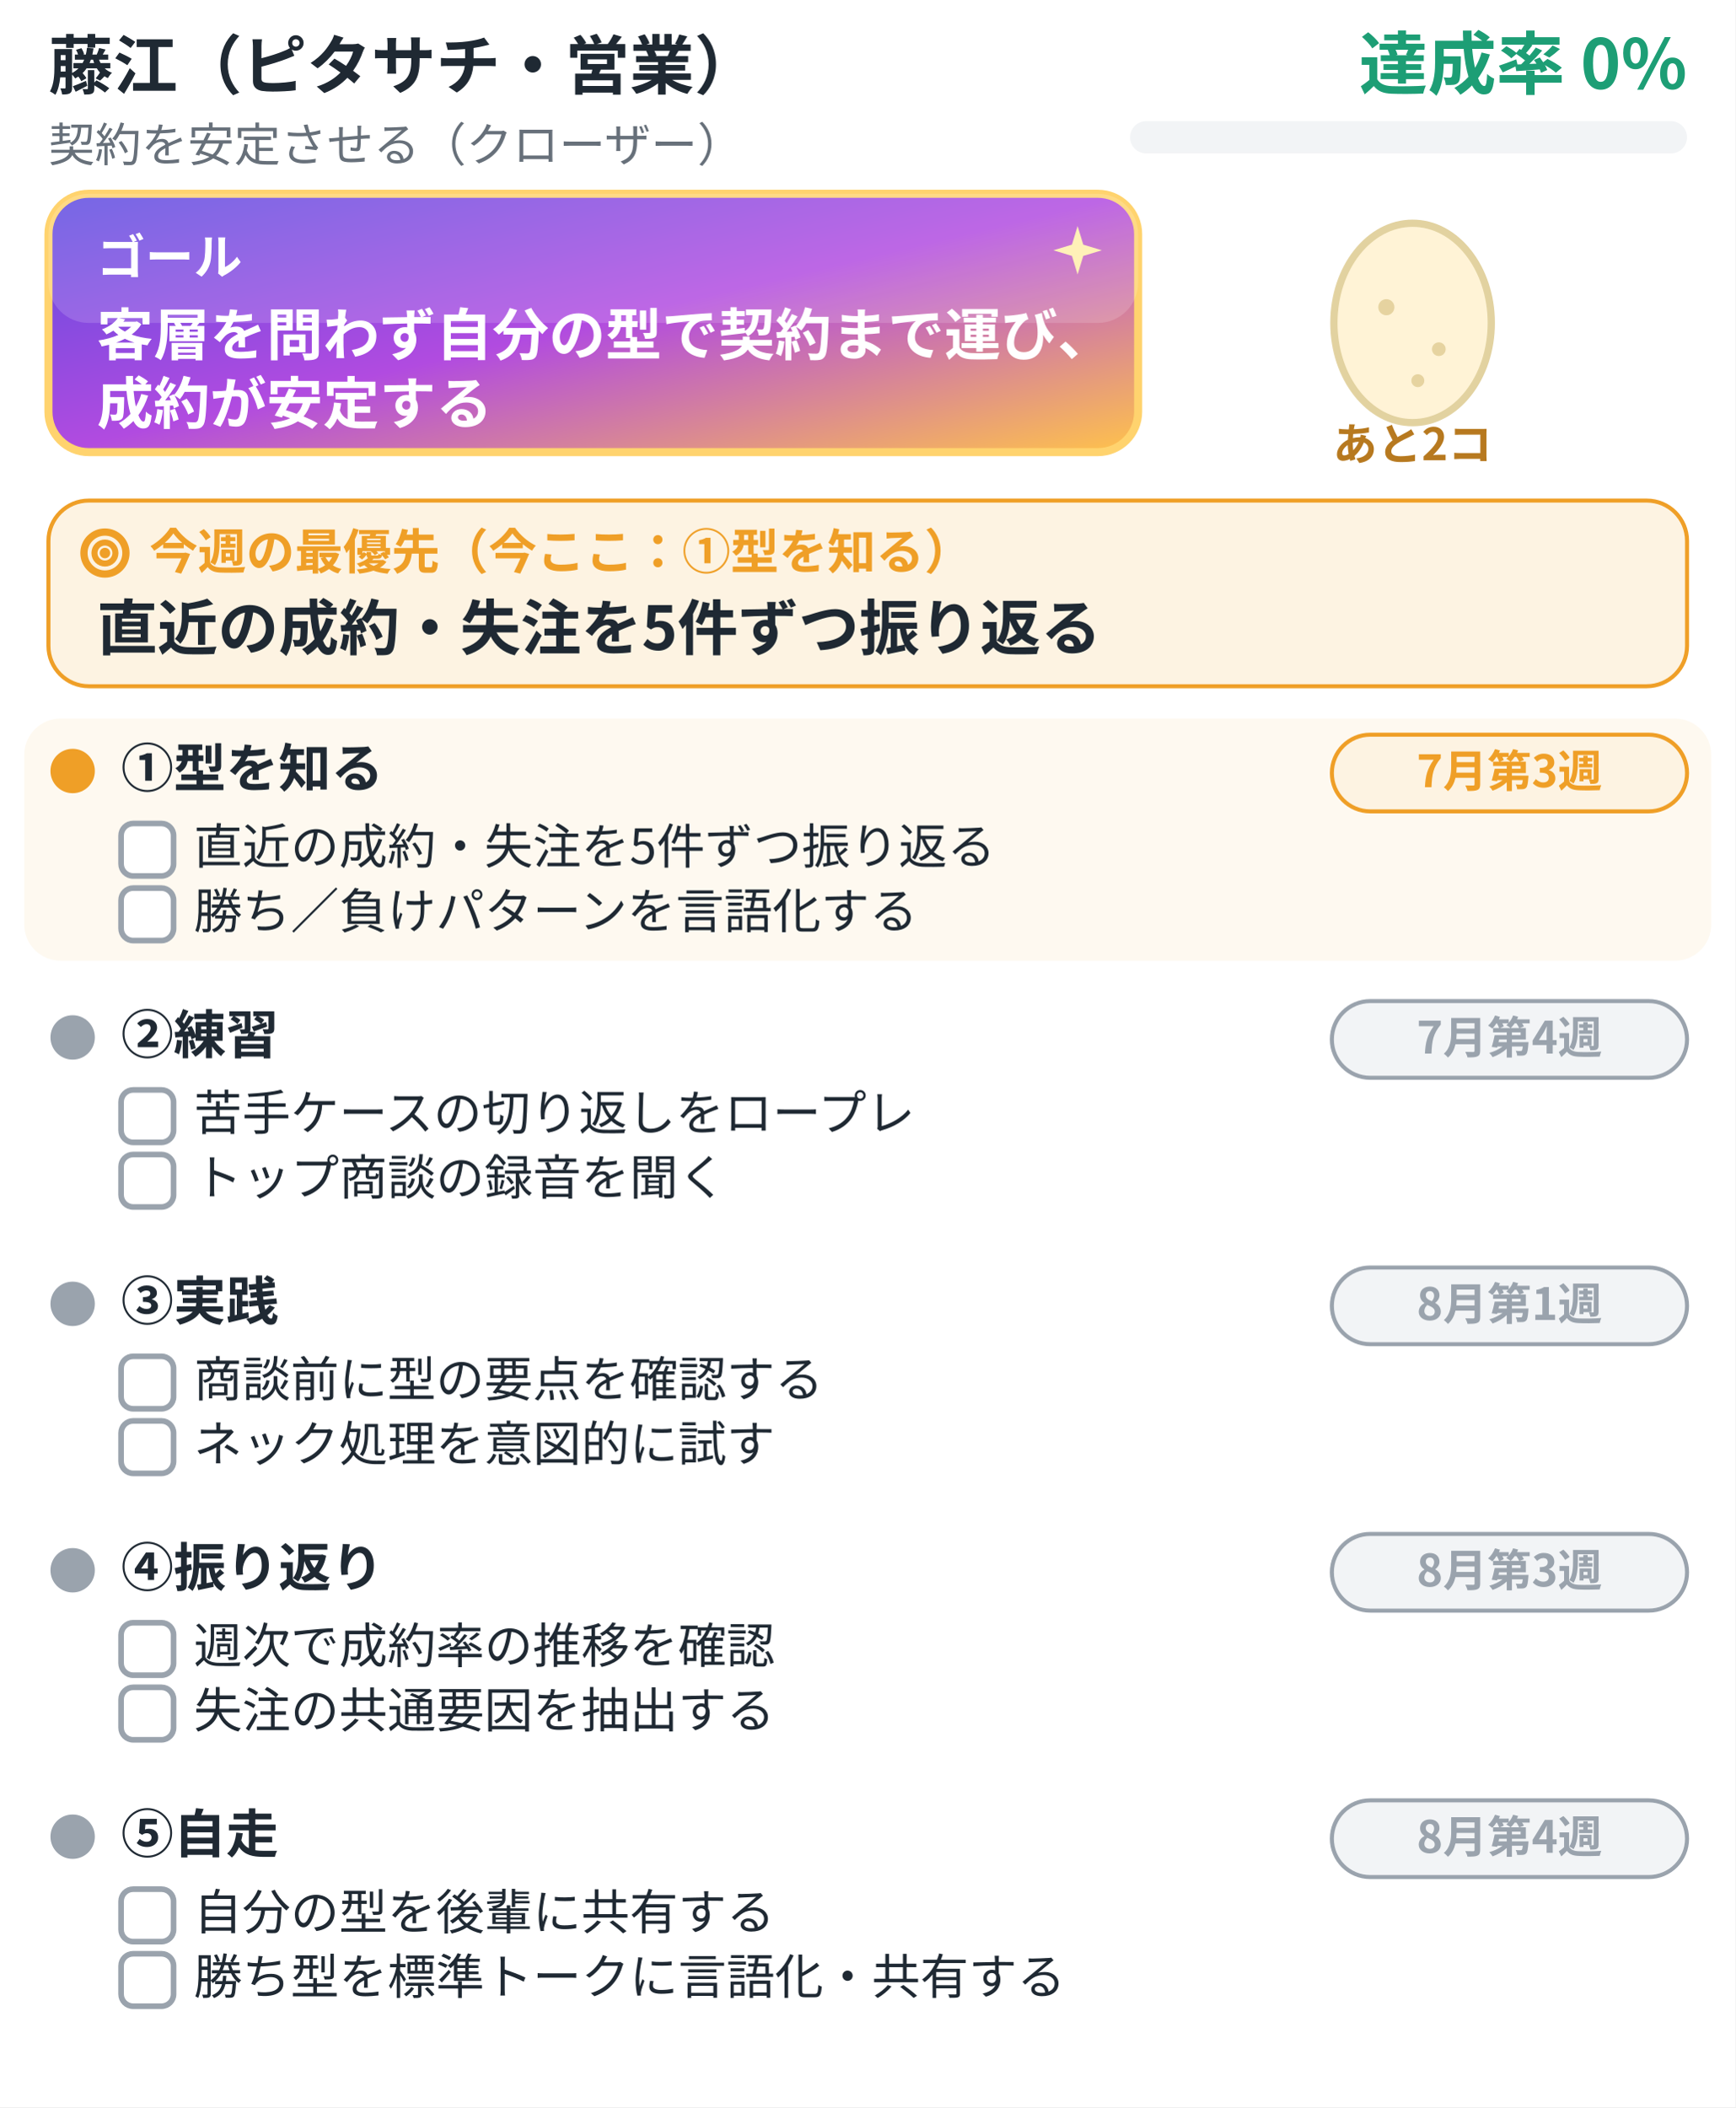
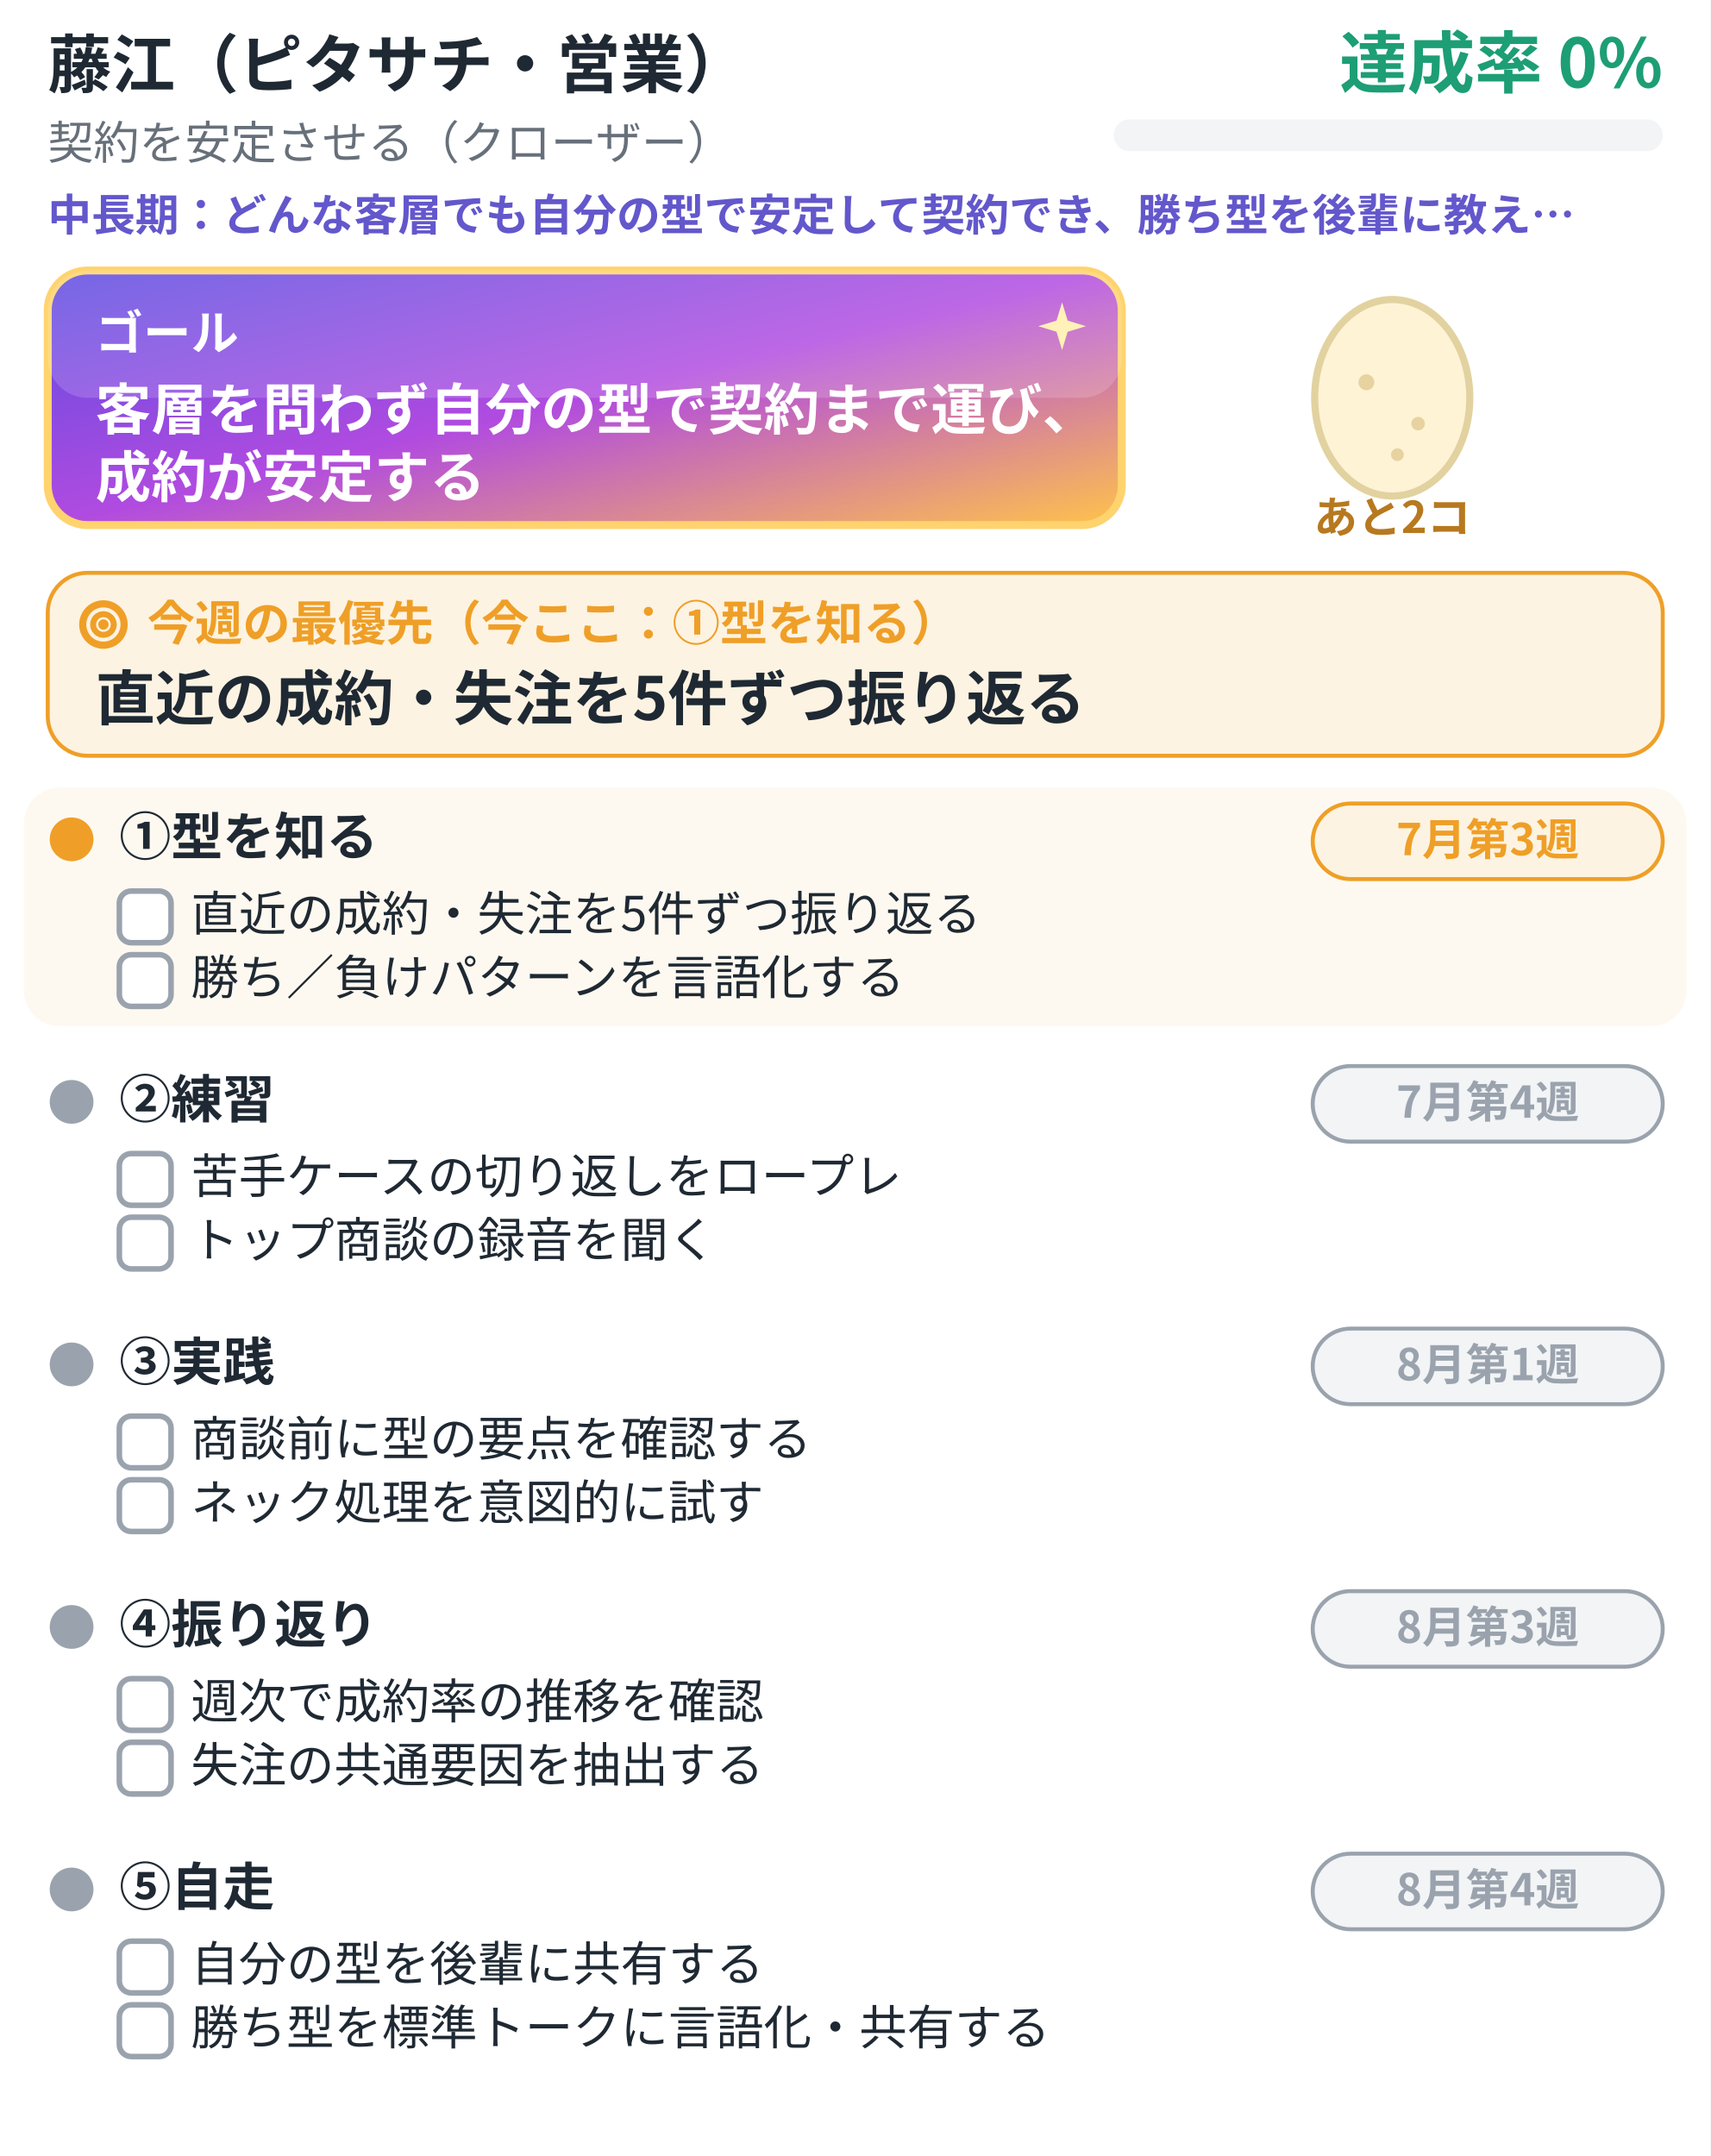
- <svg xmlns="http://www.w3.org/2000/svg" viewBox="0 0 430 522" font-family="Hiragino Sans, 'Noto Sans CJK JP', 'Yu Gothic', sans-serif" width="430" height="522">
+ <svg xmlns="http://www.w3.org/2000/svg" viewBox="0 0 430 542" font-family="Hiragino Sans, 'Noto Sans CJK JP', 'Yu Gothic', sans-serif" width="430" height="542">
  <defs>
    <linearGradient id="goalGrad" x1="0" y1="0" x2="1" y2="1">
      <stop offset="0" stop-color="#5B4BE0" />
      <stop offset="0.5" stop-color="#B14BE0" />
      <stop offset="1" stop-color="#FFC24B" />
    </linearGradient>
    <linearGradient id="phx" x1="0" y1="0" x2="0" y2="1">
      <stop offset="0" stop-color="#FFE259" />
      <stop offset="0.5" stop-color="#FF9A00" />
      <stop offset="1" stop-color="#FF3D00" />
    </linearGradient>
    <linearGradient id="phx2" x1="0" y1="0" x2="0" y2="1">
      <stop offset="0" stop-color="#FFF0A0" />
      <stop offset="1" stop-color="#FF7A00" />
    </linearGradient>
    <linearGradient id="hen" x1="0" y1="0" x2="1" y2="1">
      <stop offset="0" stop-color="#37C9B0" />
      <stop offset="0.6" stop-color="#3DA0E8" />
      <stop offset="1" stop-color="#7A5BE0" />
    </linearGradient>
    <linearGradient id="pcock" x1="0" y1="0" x2="0" y2="1">
      <stop offset="0" stop-color="#2BD0C0" />
      <stop offset="0.55" stop-color="#2E8FD0" />
      <stop offset="1" stop-color="#2E4BB0" />
    </linearGradient>
    <linearGradient id="gold" x1="0" y1="0" x2="0" y2="1">
      <stop offset="0" stop-color="#FFF0A8" />
      <stop offset="0.5" stop-color="#F2C230" />
      <stop offset="1" stop-color="#C8901A" />
    </linearGradient>
  </defs>
-   <rect x="0" y="0" width="430" height="522" fill="#fff" />
+   <rect x="0" y="0" width="430" height="542" fill="#fff" />
  <text x="12" y="22" font-size="16" font-weight="700" fill="#1F2933">藤江（ピタサチ・営業）</text>
  <text x="12" y="40" font-size="11.5" fill="#67707A">契約を安定させる（クローザー）</text>
+   <text x="12" y="58" font-size="11" font-weight="700" fill="#6357CC">中長期：どんな客層でも自分の型で安定して契約でき、勝ち型を後輩に教え…</text>
  <text x="418" y="22" text-anchor="end" font-size="17" font-weight="700" fill="#1D9E75">達成率 0%</text>
  <rect x="280" y="30" width="138" height="8" rx="4" fill="#F2F4F6" />
  <rect x="280" y="30" width="0" height="8" rx="4" fill="#1D9E75" />
-   <rect x="12" y="48" width="270" height="64" rx="10" fill="url(#goalGrad)" stroke="#FFD36E" stroke-width="2" />
-   <rect x="12" y="48" width="270" height="32.0" rx="10" fill="#fff" opacity="0.16" />
-   <text x="24" y="68" font-size="12" font-weight="700" fill="#fff">ゴール</text>
-   <polygon points="267.0,56.0 268.4,60.6 273.0,62.0 268.4,63.4 267.0,68.0 265.6,63.4 261.0,62.0 265.6,60.6" fill="#FFF1B8" />
-   <text x="24" y="88" font-size="14" font-weight="600" fill="#fff">客層を問わず自分の型で契約まで運び、</text>
-   <text x="24" y="105" font-size="14" font-weight="600" fill="#fff">成約が安定する</text>
-   <ellipse cx="350.0" cy="80.0" rx="19.5" ry="24.7" fill="#FFF3D6" />
-   <ellipse cx="350.0" cy="80.0" rx="19.5" ry="24.7" fill="none" stroke="#E2D2A0" stroke-width="1.8" />
-   <circle cx="343.5" cy="76.1" r="2.0" fill="#E6D3A0" />
-   <circle cx="356.5" cy="86.5" r="1.7" fill="#E6D3A0" />
-   <circle cx="351.3" cy="94.3" r="1.6" fill="#E6D3A0" />
-   <text x="350" y="114" text-anchor="middle" font-size="11" font-weight="700" fill="#B7791F">あと2コ</text>
-   <rect x="12" y="124" width="406" height="46" rx="10" fill="#FDF3E2" stroke="#EF9F27" />
-   <circle cx="26" cy="137" r="5.2" fill="none" stroke="#EF9F27" stroke-width="1.8" />
-   <circle cx="26" cy="137" r="2.6" fill="none" stroke="#EF9F27" stroke-width="1.5" />
-   <circle cx="26" cy="137" r="1.3" fill="#EF9F27" />
-   <text x="37" y="141" font-size="12" font-weight="700" fill="#EF9F27">今週の最優先（今ここ：①型を知る）</text>
-   <text x="24" y="161" font-size="15" font-weight="700" fill="#1F2933">直近の成約・失注を5件ずつ振り返る</text>
-   <rect x="6" y="178" width="418" height="60" rx="9" fill="#FDF3E2" opacity="0.5" />
-   <circle cx="18" cy="191" r="5.5" fill="#EF9F27" />
-   <text x="30" y="195" font-size="13" font-weight="700" fill="#1F2933">①型を知る</text>
-   <rect x="330" y="182" width="88" height="19" rx="9.5" fill="#FDF3E2" stroke="#EF9F27" />
-   <text x="374" y="195" text-anchor="middle" font-size="11" font-weight="700" fill="#EF9F27">7月第3週</text>
-   <rect x="30" y="204" width="13" height="13" rx="3" fill="#fff" stroke="#9AA3AD" stroke-width="1.4" />
-   <text x="48" y="214" font-size="12" fill="#1F2933">直近の成約・失注を5件ずつ振り返る</text>
-   <rect x="30" y="220" width="13" height="13" rx="3" fill="#fff" stroke="#9AA3AD" stroke-width="1.4" />
-   <text x="48" y="230" font-size="12" fill="#1F2933">勝ち／負けパターンを言語化する</text>
-   <circle cx="18" cy="257" r="5.5" fill="#9AA3AD" />
-   <text x="30" y="261" font-size="13" font-weight="700" fill="#1F2933">②練習</text>
-   <rect x="330" y="248" width="88" height="19" rx="9.5" fill="#F2F4F6" stroke="#9AA3AD" />
-   <text x="374" y="261" text-anchor="middle" font-size="11" font-weight="700" fill="#9AA3AD">7月第4週</text>
-   <rect x="30" y="270" width="13" height="13" rx="3" fill="#fff" stroke="#9AA3AD" stroke-width="1.4" />
-   <text x="48" y="280" font-size="12" fill="#1F2933">苦手ケースの切り返しをロープレ</text>
-   <rect x="30" y="286" width="13" height="13" rx="3" fill="#fff" stroke="#9AA3AD" stroke-width="1.4" />
-   <text x="48" y="296" font-size="12" fill="#1F2933">トップ商談の録音を聞く</text>
-   <circle cx="18" cy="323" r="5.5" fill="#9AA3AD" />
-   <text x="30" y="327" font-size="13" font-weight="700" fill="#1F2933">③実践</text>
-   <rect x="330" y="314" width="88" height="19" rx="9.5" fill="#F2F4F6" stroke="#9AA3AD" />
-   <text x="374" y="327" text-anchor="middle" font-size="11" font-weight="700" fill="#9AA3AD">8月第1週</text>
-   <rect x="30" y="336" width="13" height="13" rx="3" fill="#fff" stroke="#9AA3AD" stroke-width="1.4" />
-   <text x="48" y="346" font-size="12" fill="#1F2933">商談前に型の要点を確認する</text>
-   <rect x="30" y="352" width="13" height="13" rx="3" fill="#fff" stroke="#9AA3AD" stroke-width="1.4" />
-   <text x="48" y="362" font-size="12" fill="#1F2933">ネック処理を意図的に試す</text>
-   <circle cx="18" cy="389" r="5.5" fill="#9AA3AD" />
-   <text x="30" y="393" font-size="13" font-weight="700" fill="#1F2933">④振り返り</text>
-   <rect x="330" y="380" width="88" height="19" rx="9.5" fill="#F2F4F6" stroke="#9AA3AD" />
-   <text x="374" y="393" text-anchor="middle" font-size="11" font-weight="700" fill="#9AA3AD">8月第3週</text>
-   <rect x="30" y="402" width="13" height="13" rx="3" fill="#fff" stroke="#9AA3AD" stroke-width="1.4" />
-   <text x="48" y="412" font-size="12" fill="#1F2933">週次で成約率の推移を確認</text>
-   <rect x="30" y="418" width="13" height="13" rx="3" fill="#fff" stroke="#9AA3AD" stroke-width="1.4" />
-   <text x="48" y="428" font-size="12" fill="#1F2933">失注の共通要因を抽出する</text>
-   <circle cx="18" cy="455" r="5.5" fill="#9AA3AD" />
-   <text x="30" y="459" font-size="13" font-weight="700" fill="#1F2933">⑤自走</text>
-   <rect x="330" y="446" width="88" height="19" rx="9.5" fill="#F2F4F6" stroke="#9AA3AD" />
-   <text x="374" y="459" text-anchor="middle" font-size="11" font-weight="700" fill="#9AA3AD">8月第4週</text>
-   <rect x="30" y="468" width="13" height="13" rx="3" fill="#fff" stroke="#9AA3AD" stroke-width="1.4" />
-   <text x="48" y="478" font-size="12" fill="#1F2933">自分の型を後輩に共有する</text>
-   <rect x="30" y="484" width="13" height="13" rx="3" fill="#fff" stroke="#9AA3AD" stroke-width="1.4" />
-   <text x="48" y="494" font-size="12" fill="#1F2933">勝ち型を標準トークに言語化・共有する</text>
+   <rect x="12" y="68" width="270" height="64" rx="10" fill="url(#goalGrad)" stroke="#FFD36E" stroke-width="2" />
+   <rect x="12" y="68" width="270" height="32.0" rx="10" fill="#fff" opacity="0.16" />
+   <text x="24" y="88" font-size="12" font-weight="700" fill="#fff">ゴール</text>
+   <polygon points="267.0,76.0 268.4,80.6 273.0,82.0 268.4,83.4 267.0,88.0 265.6,83.4 261.0,82.0 265.6,80.6" fill="#FFF1B8" />
+   <text x="24" y="108" font-size="14" font-weight="600" fill="#fff">客層を問わず自分の型で契約まで運び、</text>
+   <text x="24" y="125" font-size="14" font-weight="600" fill="#fff">成約が安定する</text>
+   <ellipse cx="350.0" cy="100.0" rx="19.5" ry="24.7" fill="#FFF3D6" />
+   <ellipse cx="350.0" cy="100.0" rx="19.5" ry="24.7" fill="none" stroke="#E2D2A0" stroke-width="1.8" />
+   <circle cx="343.5" cy="96.1" r="2.0" fill="#E6D3A0" />
+   <circle cx="356.5" cy="106.5" r="1.7" fill="#E6D3A0" />
+   <circle cx="351.3" cy="114.3" r="1.6" fill="#E6D3A0" />
+   <text x="350" y="134" text-anchor="middle" font-size="11" font-weight="700" fill="#B7791F">あと2コ</text>
+   <rect x="12" y="144" width="406" height="46" rx="10" fill="#FDF3E2" stroke="#EF9F27" />
+   <circle cx="26" cy="157" r="5.2" fill="none" stroke="#EF9F27" stroke-width="1.8" />
+   <circle cx="26" cy="157" r="2.6" fill="none" stroke="#EF9F27" stroke-width="1.5" />
+   <circle cx="26" cy="157" r="1.3" fill="#EF9F27" />
+   <text x="37" y="161" font-size="12" font-weight="700" fill="#EF9F27">今週の最優先（今ここ：①型を知る）</text>
+   <text x="24" y="181" font-size="15" font-weight="700" fill="#1F2933">直近の成約・失注を5件ずつ振り返る</text>
+   <rect x="6" y="198" width="418" height="60" rx="9" fill="#FDF3E2" opacity="0.5" />
+   <circle cx="18" cy="211" r="5.5" fill="#EF9F27" />
+   <text x="30" y="215" font-size="13" font-weight="700" fill="#1F2933">①型を知る</text>
+   <rect x="330" y="202" width="88" height="19" rx="9.5" fill="#FDF3E2" stroke="#EF9F27" />
+   <text x="374" y="215" text-anchor="middle" font-size="11" font-weight="700" fill="#EF9F27">7月第3週</text>
+   <rect x="30" y="224" width="13" height="13" rx="3" fill="#fff" stroke="#9AA3AD" stroke-width="1.4" />
+   <text x="48" y="234" font-size="12" fill="#1F2933">直近の成約・失注を5件ずつ振り返る</text>
+   <rect x="30" y="240" width="13" height="13" rx="3" fill="#fff" stroke="#9AA3AD" stroke-width="1.4" />
+   <text x="48" y="250" font-size="12" fill="#1F2933">勝ち／負けパターンを言語化する</text>
+   <circle cx="18" cy="277" r="5.5" fill="#9AA3AD" />
+   <text x="30" y="281" font-size="13" font-weight="700" fill="#1F2933">②練習</text>
+   <rect x="330" y="268" width="88" height="19" rx="9.5" fill="#F2F4F6" stroke="#9AA3AD" />
+   <text x="374" y="281" text-anchor="middle" font-size="11" font-weight="700" fill="#9AA3AD">7月第4週</text>
+   <rect x="30" y="290" width="13" height="13" rx="3" fill="#fff" stroke="#9AA3AD" stroke-width="1.4" />
+   <text x="48" y="300" font-size="12" fill="#1F2933">苦手ケースの切り返しをロープレ</text>
+   <rect x="30" y="306" width="13" height="13" rx="3" fill="#fff" stroke="#9AA3AD" stroke-width="1.4" />
+   <text x="48" y="316" font-size="12" fill="#1F2933">トップ商談の録音を聞く</text>
+   <circle cx="18" cy="343" r="5.5" fill="#9AA3AD" />
+   <text x="30" y="347" font-size="13" font-weight="700" fill="#1F2933">③実践</text>
+   <rect x="330" y="334" width="88" height="19" rx="9.5" fill="#F2F4F6" stroke="#9AA3AD" />
+   <text x="374" y="347" text-anchor="middle" font-size="11" font-weight="700" fill="#9AA3AD">8月第1週</text>
+   <rect x="30" y="356" width="13" height="13" rx="3" fill="#fff" stroke="#9AA3AD" stroke-width="1.4" />
+   <text x="48" y="366" font-size="12" fill="#1F2933">商談前に型の要点を確認する</text>
+   <rect x="30" y="372" width="13" height="13" rx="3" fill="#fff" stroke="#9AA3AD" stroke-width="1.4" />
+   <text x="48" y="382" font-size="12" fill="#1F2933">ネック処理を意図的に試す</text>
+   <circle cx="18" cy="409" r="5.5" fill="#9AA3AD" />
+   <text x="30" y="413" font-size="13" font-weight="700" fill="#1F2933">④振り返り</text>
+   <rect x="330" y="400" width="88" height="19" rx="9.5" fill="#F2F4F6" stroke="#9AA3AD" />
+   <text x="374" y="413" text-anchor="middle" font-size="11" font-weight="700" fill="#9AA3AD">8月第3週</text>
+   <rect x="30" y="422" width="13" height="13" rx="3" fill="#fff" stroke="#9AA3AD" stroke-width="1.4" />
+   <text x="48" y="432" font-size="12" fill="#1F2933">週次で成約率の推移を確認</text>
+   <rect x="30" y="438" width="13" height="13" rx="3" fill="#fff" stroke="#9AA3AD" stroke-width="1.4" />
+   <text x="48" y="448" font-size="12" fill="#1F2933">失注の共通要因を抽出する</text>
+   <circle cx="18" cy="475" r="5.5" fill="#9AA3AD" />
+   <text x="30" y="479" font-size="13" font-weight="700" fill="#1F2933">⑤自走</text>
+   <rect x="330" y="466" width="88" height="19" rx="9.5" fill="#F2F4F6" stroke="#9AA3AD" />
+   <text x="374" y="479" text-anchor="middle" font-size="11" font-weight="700" fill="#9AA3AD">8月第4週</text>
+   <rect x="30" y="488" width="13" height="13" rx="3" fill="#fff" stroke="#9AA3AD" stroke-width="1.4" />
+   <text x="48" y="498" font-size="12" fill="#1F2933">自分の型を後輩に共有する</text>
+   <rect x="30" y="504" width="13" height="13" rx="3" fill="#fff" stroke="#9AA3AD" stroke-width="1.4" />
+   <text x="48" y="514" font-size="12" fill="#1F2933">勝ち型を標準トークに言語化・共有する</text>
</svg>
